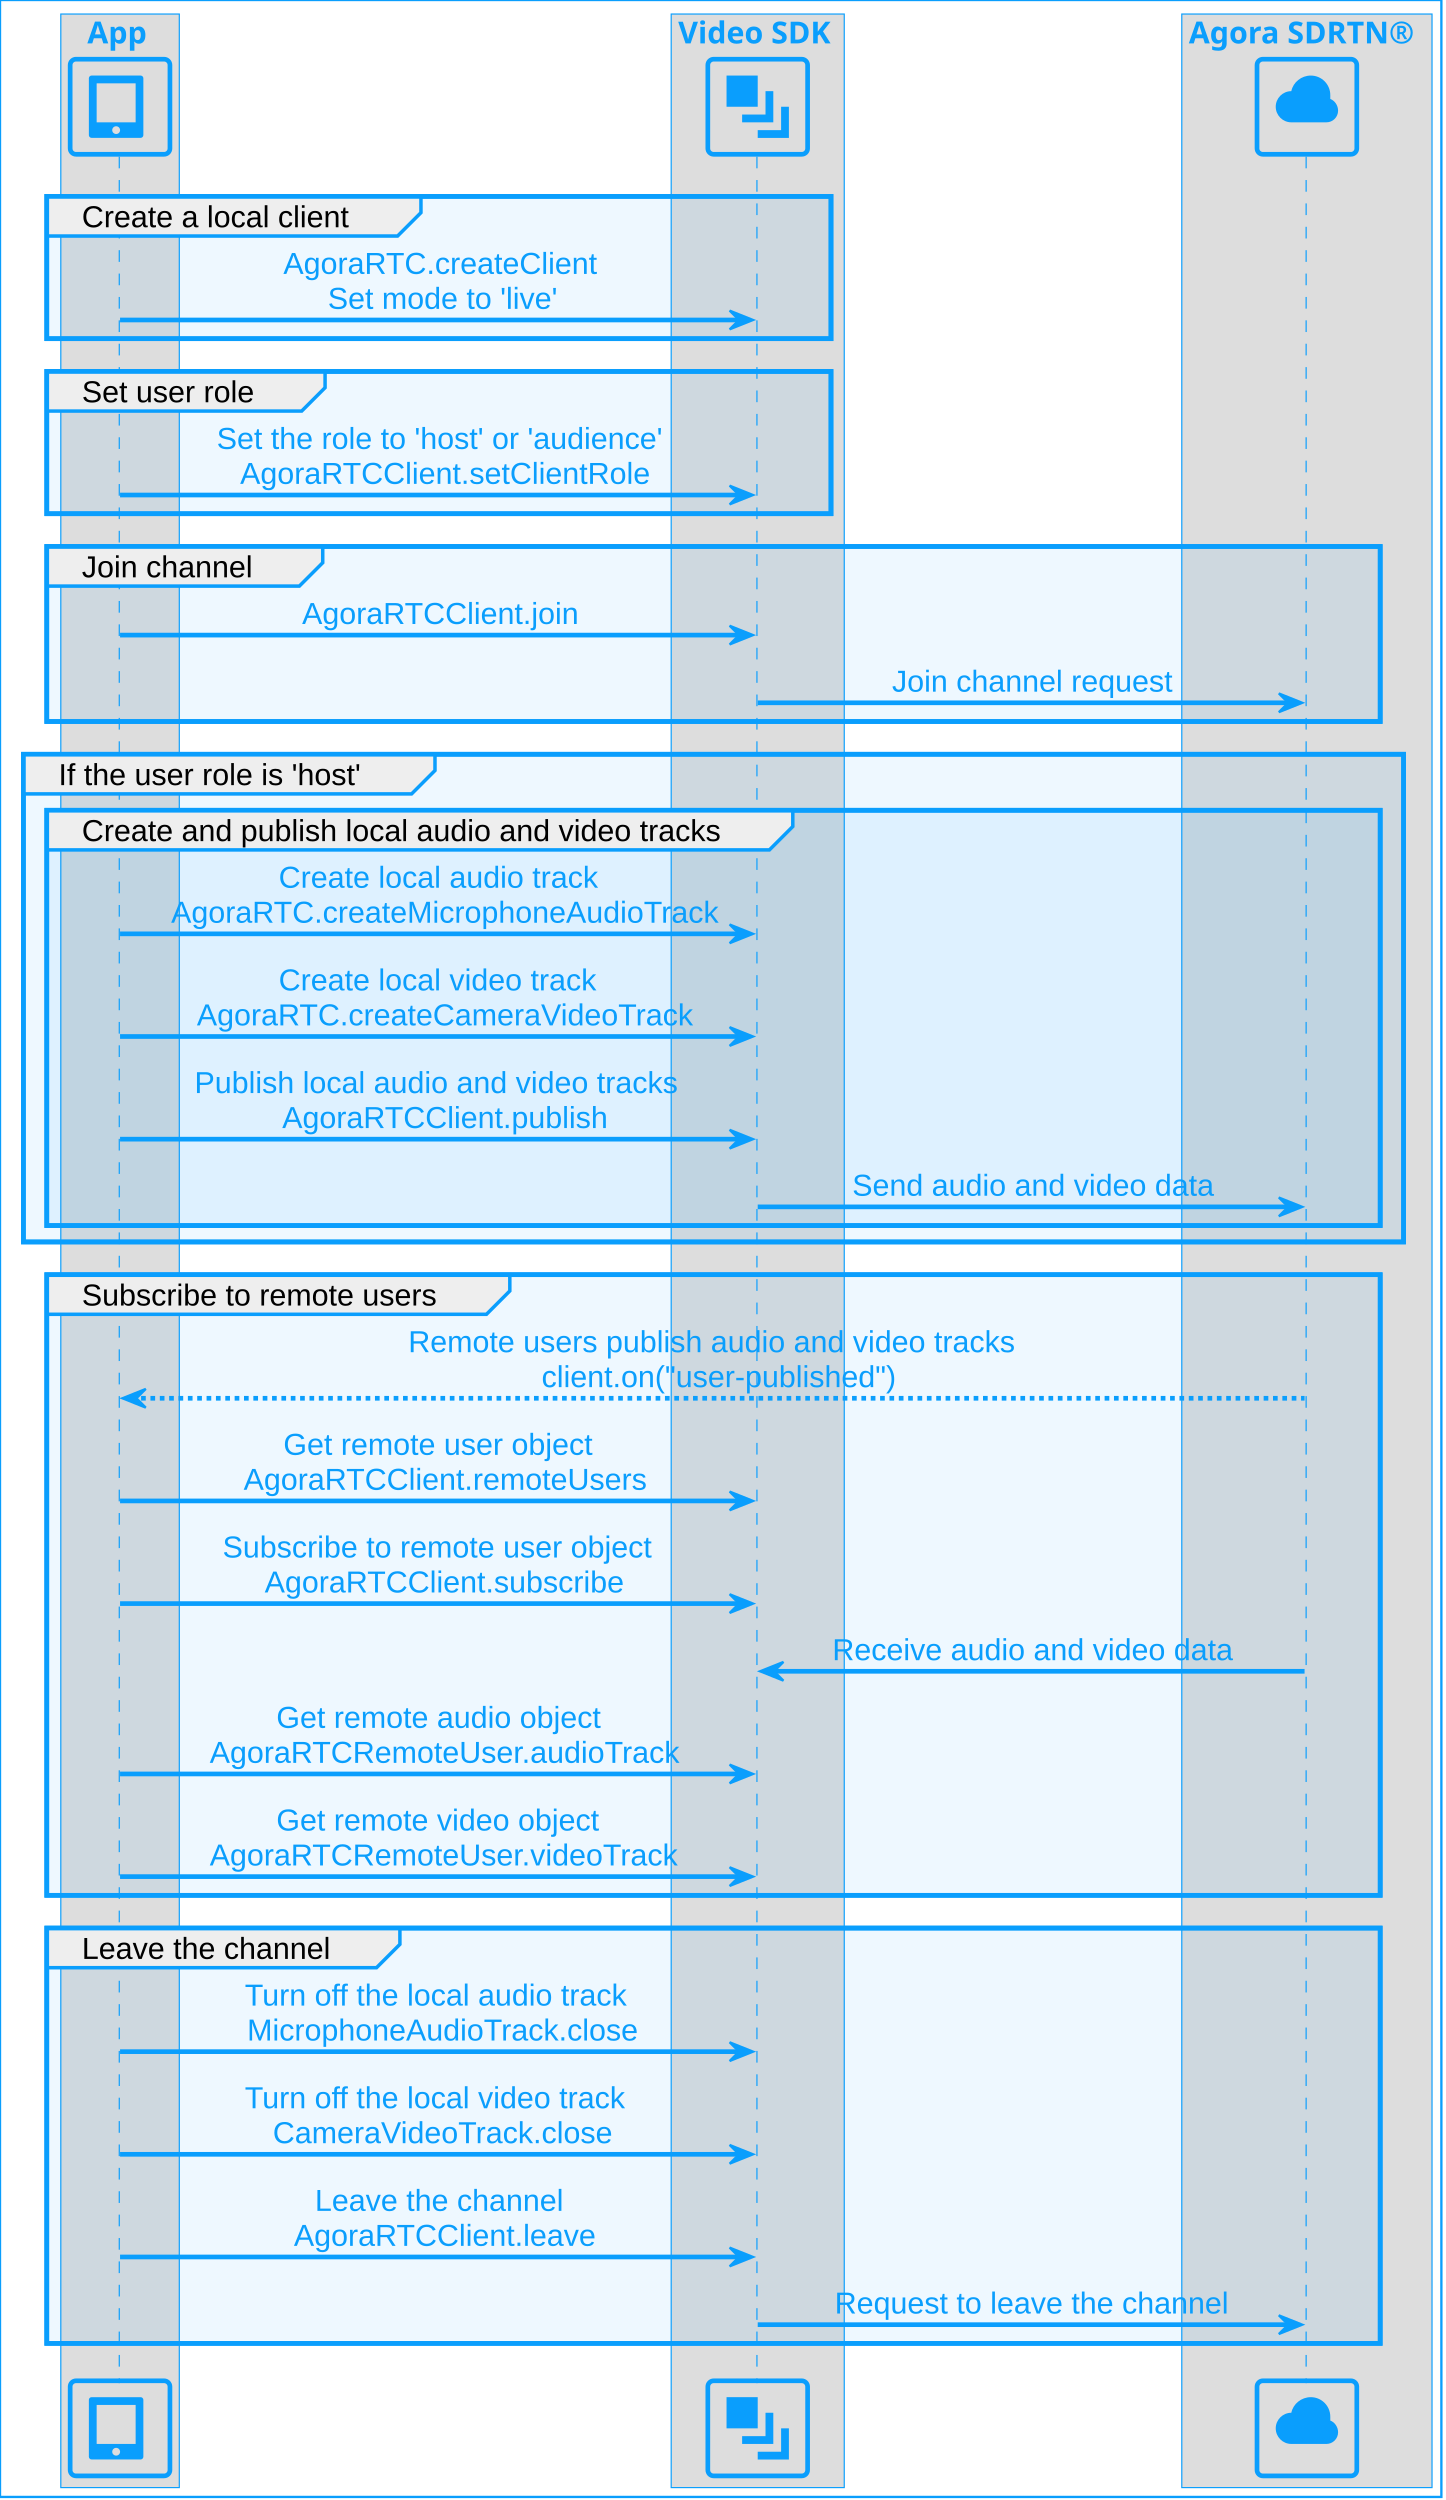
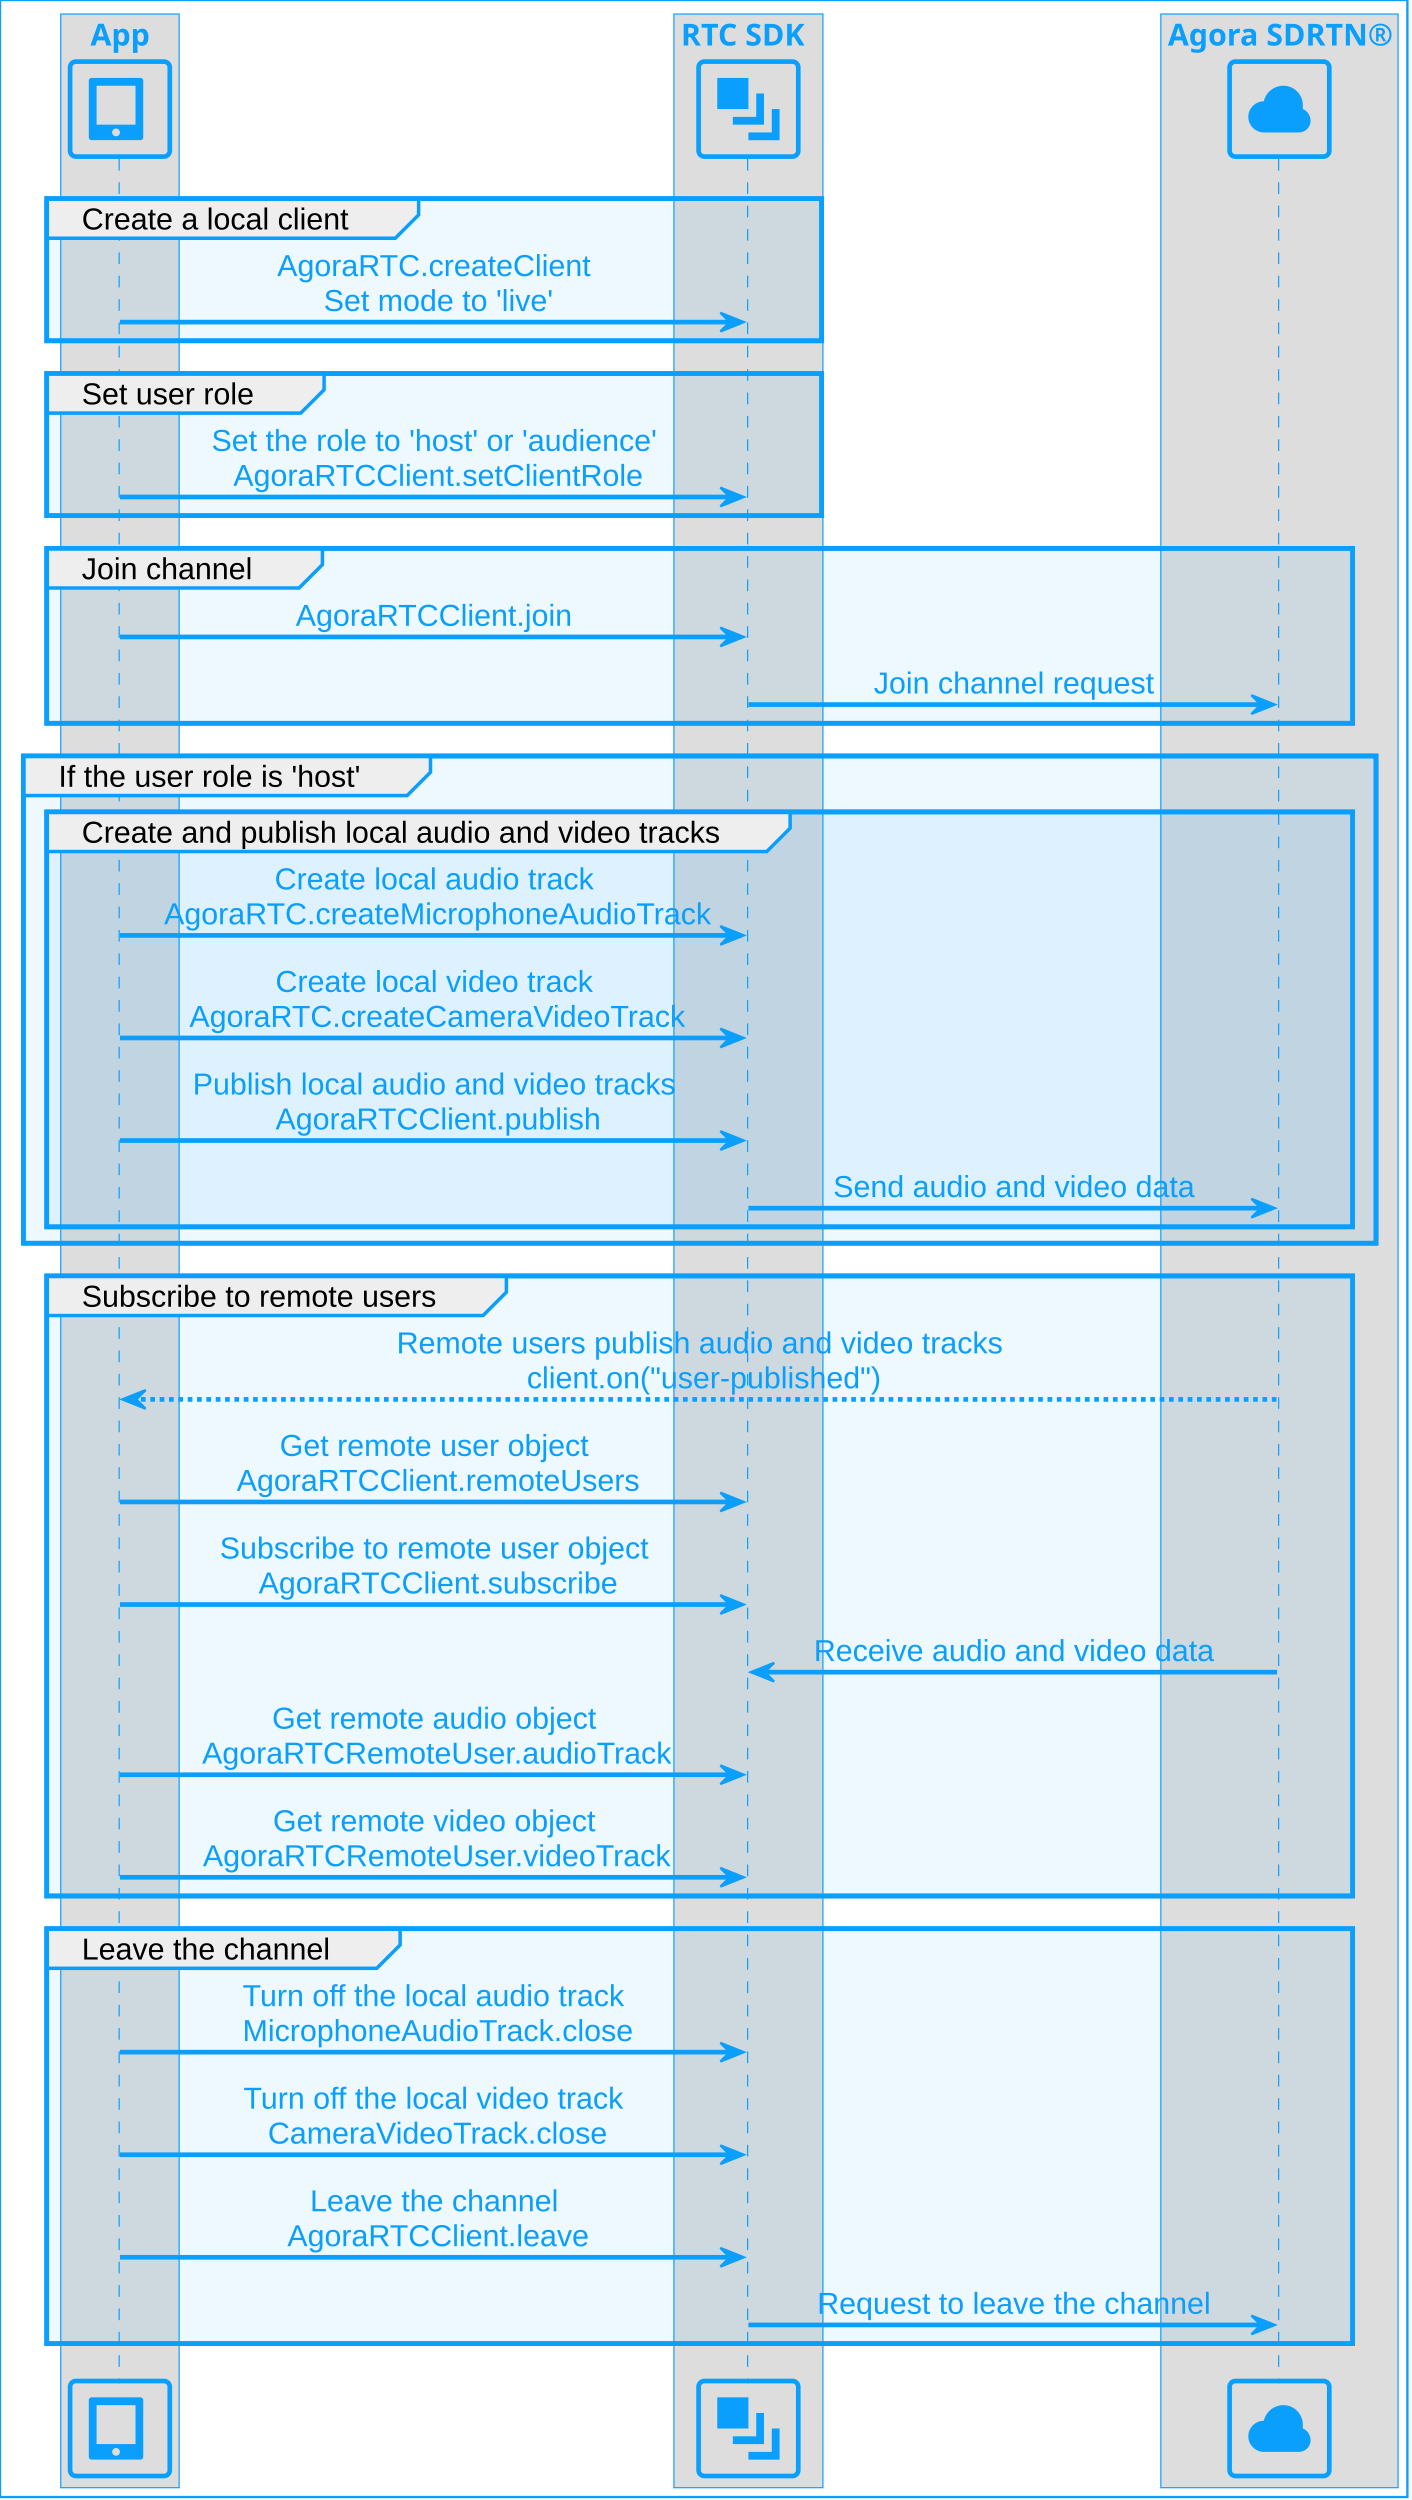
- <svg xmlns="http://www.w3.org/2000/svg" contentStyleType="text/css" height="1069px" preserveAspectRatio="none" style="width:618px;height:1069px;" version="1.1" viewBox="0 0 618 1069" width="618px" zoomAndPan="magnify">
+ <svg xmlns="http://www.w3.org/2000/svg" contentStyleType="text/css" data-diagram-type="SEQUENCE" height="1070px" preserveAspectRatio="none" style="width:604px;height:1070px;" version="1.1" viewBox="0 0 604 1070" width="604px" zoomAndPan="magnify">
  <defs />
  <g>
-     <rect fill="none" height="1067.696" style="stroke:#0A9EFD;stroke-width:1.0;" width="616.333" x="0" y="0" />
-     <rect fill="#999999" fill-opacity="0.333" height="1057.696" style="stroke:#0A9EFD;stroke-width:0.5;" width="50.667" x="26" y="6" />
-     <text fill="#0A9EFD" font-family="sans-serif" font-size="13" font-weight="bold" lengthAdjust="spacing" textLength="28" x="37.333" y="18.568">App</text>
-     <rect fill="#999999" fill-opacity="0.333" height="1057.696" style="stroke:#0A9EFD;stroke-width:0.5;" width="74" x="287" y="6" />
-     <text fill="#0A9EFD" font-family="sans-serif" font-size="13" font-weight="bold" lengthAdjust="spacing" textLength="68" x="290" y="18.568">Video SDK</text>
-     <rect fill="#999999" fill-opacity="0.333" height="1057.696" style="stroke:#0A9EFD;stroke-width:0.5;" width="107" x="505.333" y="6" />
-     <text fill="#0A9EFD" font-family="sans-serif" font-size="13" font-weight="bold" lengthAdjust="spacing" textLength="101" x="508.333" y="18.568">Agora SDRTN®</text>
-     <rect fill="#0A9EFD" fill-opacity="0.067" height="60.846" style="stroke:#0A9EFD;stroke-width:2.0;" width="335.333" x="20" y="83.977" />
-     <rect fill="#0A9EFD" fill-opacity="0.067" height="60.846" style="stroke:#0A9EFD;stroke-width:2.0;" width="335.333" x="20" y="158.823" />
-     <rect fill="#0A9EFD" fill-opacity="0.067" height="74.846" style="stroke:#0A9EFD;stroke-width:2.0;" width="570.167" x="20" y="233.67" />
-     <rect fill="#0A9EFD" fill-opacity="0.067" height="208.539" style="stroke:#0A9EFD;stroke-width:2.0;" width="590.167" x="10" y="322.516" />
-     <rect fill="#0A9EFD" fill-opacity="0.067" height="177.59" style="stroke:#0A9EFD;stroke-width:2.0;" width="570.167" x="20" y="346.464" />
-     <rect fill="#0A9EFD" fill-opacity="0.067" height="265.385" style="stroke:#0A9EFD;stroke-width:2.0;" width="570.167" x="20" y="545.054" />
-     <rect fill="#0A9EFD" fill-opacity="0.067" height="177.59" style="stroke:#0A9EFD;stroke-width:2.0;" width="570.167" x="20" y="824.439" />
-     <line style="stroke:#0A9EFD;stroke-width:0.5;stroke-dasharray:5.0,5.0;" x1="51" x2="51" y1="66.977" y2="1019.029" />
-     <line style="stroke:#0A9EFD;stroke-width:0.5;stroke-dasharray:5.0,5.0;" x1="323.667" x2="323.667" y1="66.977" y2="1019.029" />
-     <line style="stroke:#0A9EFD;stroke-width:0.5;stroke-dasharray:5.0,5.0;" x1="558.5" x2="558.5" y1="66.977" y2="1019.029" />
-     <rect fill="none" height="40.667" rx="2.5" ry="2.5" style="stroke:#0A9EFD;stroke-width:2.0;" width="42.667" x="30" y="25.311" />
-     <path d="M39.133,32.31 C38.533,32.31 38,32.844 38,33.444 L38,57.81 C38,58.41 38.533,58.944 39.133,58.944 L60.167,58.944 C60.767,58.944 61.3,58.41 61.3,57.81 L61.3,33.444 C61.3,32.844 60.767,32.31 60.167,32.31 L39.133,32.31 M41.333,35.644 L58,35.644 L58,52.31 L41.333,52.31 L41.333,35.644 M49.667,53.977 C50.933,53.977 51.767,55.377 51.133,56.477 C50.5,57.577 48.867,57.577 48.2,56.477 C47.567,55.377 48.367,53.977 49.667,53.977 " fill="#0A9EFD" style="stroke:;stroke-width:0.0;stroke-dasharray:;" />
-     <rect fill="none" height="40.667" rx="2.5" ry="2.5" style="stroke:#0A9EFD;stroke-width:2.0;" width="42.667" x="30" y="1018.029" />
-     <path d="M39.133,1025.029 C38.533,1025.029 38,1025.562 38,1026.162 L38,1050.529 C38,1051.129 38.533,1051.662 39.133,1051.662 L60.167,1051.662 C60.767,1051.662 61.3,1051.129 61.3,1050.529 L61.3,1026.162 C61.3,1025.562 60.767,1025.029 60.167,1025.029 L39.133,1025.029 M41.333,1028.362 L58,1028.362 L58,1045.029 L41.333,1045.029 L41.333,1028.362 M49.667,1046.696 C50.933,1046.696 51.767,1048.096 51.133,1049.196 C50.5,1050.296 48.867,1050.296 48.2,1049.196 C47.567,1048.096 48.367,1046.696 49.667,1046.696 " fill="#0A9EFD" style="stroke:;stroke-width:0.0;stroke-dasharray:;" />
-     <rect fill="none" height="40.667" rx="2.5" ry="2.5" style="stroke:#0A9EFD;stroke-width:2.0;" width="42.667" x="302.667" y="25.311" />
-     <path d="M310.667,32.31 L310.667,45.644 L324,45.644 L324,32.31 L310.667,32.31 M327.333,38.977 L327.333,48.977 L317.333,48.977 L317.333,52.31 L330.667,52.31 L330.667,38.977 L327.333,38.977 M334,45.644 L334,55.644 L324,55.644 L324,58.977 L337.333,58.977 L337.333,45.644 L334,45.644 " fill="#0A9EFD" style="stroke:;stroke-width:0.0;stroke-dasharray:;" />
-     <rect fill="none" height="40.667" rx="2.5" ry="2.5" style="stroke:#0A9EFD;stroke-width:2.0;" width="42.667" x="302.667" y="1018.029" />
-     <path d="M310.667,1025.029 L310.667,1038.362 L324,1038.362 L324,1025.029 L310.667,1025.029 M327.333,1031.696 L327.333,1041.696 L317.333,1041.696 L317.333,1045.029 L330.667,1045.029 L330.667,1031.696 L327.333,1031.696 M334,1038.362 L334,1048.362 L324,1048.362 L324,1051.696 L337.333,1051.696 L337.333,1038.362 L334,1038.362 " fill="#0A9EFD" style="stroke:;stroke-width:0.0;stroke-dasharray:;" />
-     <rect fill="none" height="40.667" rx="2.5" ry="2.5" style="stroke:#0A9EFD;stroke-width:2.0;" width="42.667" x="537.5" y="25.311" />
-     <path d="M560.5,32.31 C556.467,32.31 552.933,35.177 552.167,38.977 C548.5,38.977 545.5,41.977 545.5,45.644 C545.5,49.31 548.5,52.31 552.167,52.31 L567.167,52.31 C569.933,52.31 572.167,50.077 572.167,47.31 C572.167,45.144 570.767,43.011 568.833,42.31 L568.833,40.644 C568.833,36.044 565.1,32.31 560.5,32.31 " fill="#0A9EFD" style="stroke:;stroke-width:0.0;stroke-dasharray:;" />
-     <rect fill="none" height="40.667" rx="2.5" ry="2.5" style="stroke:#0A9EFD;stroke-width:2.0;" width="42.667" x="537.5" y="1018.029" />
-     <path d="M560.5,1025.029 C556.467,1025.029 552.933,1027.896 552.167,1031.696 C548.5,1031.696 545.5,1034.696 545.5,1038.362 C545.5,1042.029 548.5,1045.029 552.167,1045.029 L567.167,1045.029 C569.933,1045.029 572.167,1042.796 572.167,1040.029 C572.167,1037.862 570.767,1035.729 568.833,1035.029 L568.833,1033.362 C568.833,1028.762 565.1,1025.029 560.5,1025.029 " fill="#0A9EFD" style="stroke:;stroke-width:0.0;stroke-dasharray:;" />
-     <path d="M20,83.977 L180,83.977 L180,90.926 L170,100.926 L20,100.926 L20,83.977 " fill="#EEEEEE" style="stroke:#0A9EFD;stroke-width:1.5;" />
-     <rect fill="none" height="60.846" style="stroke:#0A9EFD;stroke-width:2.0;" width="335.333" x="20" y="83.977" />
-     <text fill="#000000" font-family="Arial" font-size="13" lengthAdjust="spacing" textLength="115" x="35" y="97.171">Create a local client</text>
-     <polygon fill="#0A9EFD" points="312,132.823,322,136.823,312,140.823,316,136.823" style="stroke:#0A9EFD;stroke-width:1.0;" />
-     <line style="stroke:#0A9EFD;stroke-width:2.0;" x1="51.333" x2="318" y1="136.823" y2="136.823" />
-     <text fill="#0A9EFD" font-family="Arial" font-size="13" lengthAdjust="spacing" textLength="133" x="121.167" y="117.12">AgoraRTC.createClient</text>
-     <text fill="#0A9EFD" font-family="Arial" font-size="13" lengthAdjust="spacing" textLength="99" x="140.167" y="132.069">Set mode to 'live'</text>
-     <path d="M20,158.823 L139,158.823 L139,165.772 L129,175.772 L20,175.772 L20,158.823 " fill="#EEEEEE" style="stroke:#0A9EFD;stroke-width:1.5;" />
-     <rect fill="none" height="60.846" style="stroke:#0A9EFD;stroke-width:2.0;" width="335.333" x="20" y="158.823" />
-     <text fill="#000000" font-family="Arial" font-size="13" lengthAdjust="spacing" textLength="74" x="35" y="172.017">Set user role</text>
-     <polygon fill="#0A9EFD" points="312,207.67,322,211.67,312,215.67,316,211.67" style="stroke:#0A9EFD;stroke-width:1.0;" />
-     <line style="stroke:#0A9EFD;stroke-width:2.0;" x1="51.333" x2="318" y1="211.67" y2="211.67" />
-     <text fill="#0A9EFD" font-family="Arial" font-size="13" lengthAdjust="spacing" textLength="190" x="92.667" y="191.966">Set the role to 'host' or 'audience'</text>
-     <text fill="#0A9EFD" font-family="Arial" font-size="13" lengthAdjust="spacing" textLength="174" x="102.667" y="206.915">AgoraRTCClient.setClientRole</text>
-     <path d="M20,233.67 L138,233.67 L138,240.618 L128,250.618 L20,250.618 L20,233.67 " fill="#EEEEEE" style="stroke:#0A9EFD;stroke-width:1.5;" />
-     <rect fill="none" height="74.846" style="stroke:#0A9EFD;stroke-width:2.0;" width="570.167" x="20" y="233.67" />
-     <text fill="#000000" font-family="Arial" font-size="13" lengthAdjust="spacing" textLength="73" x="35" y="246.863">Join channel</text>
-     <polygon fill="#0A9EFD" points="312,267.567,322,271.567,312,275.567,316,271.567" style="stroke:#0A9EFD;stroke-width:1.0;" />
-     <line style="stroke:#0A9EFD;stroke-width:2.0;" x1="51.333" x2="318" y1="271.567" y2="271.567" />
-     <text fill="#0A9EFD" font-family="Arial" font-size="13" lengthAdjust="spacing" textLength="117" x="129.167" y="266.812">AgoraRTCClient.join</text>
-     <polygon fill="#0A9EFD" points="546.833,296.516,556.833,300.516,546.833,304.516,550.833,300.516" style="stroke:#0A9EFD;stroke-width:1.0;" />
-     <line style="stroke:#0A9EFD;stroke-width:2.0;" x1="324" x2="552.833" y1="300.516" y2="300.516" />
-     <text fill="#0A9EFD" font-family="Arial" font-size="13" lengthAdjust="spacing" textLength="120" x="381.417" y="295.761">Join channel request</text>
-     <path d="M10,322.516 L186,322.516 L186,329.464 L176,339.464 L10,339.464 L10,322.516 " fill="#EEEEEE" style="stroke:#0A9EFD;stroke-width:1.5;" />
-     <rect fill="none" height="208.539" style="stroke:#0A9EFD;stroke-width:2.0;" width="590.167" x="10" y="322.516" />
-     <text fill="#000000" font-family="Arial" font-size="13" lengthAdjust="spacing" textLength="131" x="25" y="335.71">If the user role is 'host'</text>
-     <path d="M20,346.464 L339,346.464 L339,353.413 L329,363.413 L20,363.413 L20,346.464 " fill="#EEEEEE" style="stroke:#0A9EFD;stroke-width:1.5;" />
-     <rect fill="none" height="177.59" style="stroke:#0A9EFD;stroke-width:2.0;" width="570.167" x="20" y="346.464" />
-     <text fill="#000000" font-family="Arial" font-size="13" lengthAdjust="spacing" textLength="274" x="35" y="359.658">Create and publish local audio and video tracks</text>
-     <polygon fill="#0A9EFD" points="312,395.311,322,399.311,312,403.311,316,399.311" style="stroke:#0A9EFD;stroke-width:1.0;" />
-     <line style="stroke:#0A9EFD;stroke-width:2.0;" x1="51.333" x2="318" y1="399.311" y2="399.311" />
-     <text fill="#0A9EFD" font-family="Arial" font-size="13" lengthAdjust="spacing" textLength="137" x="119.167" y="379.607">Create local audio track</text>
-     <text fill="#0A9EFD" font-family="Arial" font-size="13" lengthAdjust="spacing" textLength="233" x="73.167" y="394.556">AgoraRTC.createMicrophoneAudioTrack</text>
-     <polygon fill="#0A9EFD" points="312,439.208,322,443.208,312,447.208,316,443.208" style="stroke:#0A9EFD;stroke-width:1.0;" />
-     <line style="stroke:#0A9EFD;stroke-width:2.0;" x1="51.333" x2="318" y1="443.208" y2="443.208" />
-     <text fill="#0A9EFD" font-family="Arial" font-size="13" lengthAdjust="spacing" textLength="137" x="119.167" y="423.505">Create local video track</text>
-     <text fill="#0A9EFD" font-family="Arial" font-size="13" lengthAdjust="spacing" textLength="211" x="84.167" y="438.453">AgoraRTC.createCameraVideoTrack</text>
-     <polygon fill="#0A9EFD" points="312,483.106,322,487.106,312,491.106,316,487.106" style="stroke:#0A9EFD;stroke-width:1.0;" />
-     <line style="stroke:#0A9EFD;stroke-width:2.0;" x1="51.333" x2="318" y1="487.106" y2="487.106" />
-     <text fill="#0A9EFD" font-family="Arial" font-size="13" lengthAdjust="spacing" textLength="209" x="83.167" y="467.402">Publish local audio and video tracks</text>
-     <text fill="#0A9EFD" font-family="Arial" font-size="13" lengthAdjust="spacing" textLength="138" x="120.667" y="482.351">AgoraRTCClient.publish</text>
-     <polygon fill="#0A9EFD" points="546.833,512.054,556.833,516.054,546.833,520.054,550.833,516.054" style="stroke:#0A9EFD;stroke-width:1.0;" />
-     <line style="stroke:#0A9EFD;stroke-width:2.0;" x1="324" x2="552.833" y1="516.054" y2="516.054" />
-     <text fill="#0A9EFD" font-family="Arial" font-size="13" lengthAdjust="spacing" textLength="154" x="364.417" y="511.3">Send audio and video data</text>
-     <path d="M20,545.054 L218,545.054 L218,552.003 L208,562.003 L20,562.003 L20,545.054 " fill="#EEEEEE" style="stroke:#0A9EFD;stroke-width:1.5;" />
-     <rect fill="none" height="265.385" style="stroke:#0A9EFD;stroke-width:2.0;" width="570.167" x="20" y="545.054" />
-     <text fill="#000000" font-family="Arial" font-size="13" lengthAdjust="spacing" textLength="153" x="35" y="558.248">Subscribe to remote users</text>
-     <polygon fill="#0A9EFD" points="62.333,593.901,52.333,597.901,62.333,601.901,58.333,597.901" style="stroke:#0A9EFD;stroke-width:1.0;" />
-     <line style="stroke:#0A9EFD;stroke-width:2.0;stroke-dasharray:2.0,2.0;" x1="56.333" x2="557.833" y1="597.901" y2="597.901" />
-     <text fill="#0A9EFD" font-family="Arial" font-size="13" lengthAdjust="spacing" textLength="261" x="174.583" y="578.197">Remote users publish audio and video tracks</text>
-     <text fill="#0A9EFD" font-family="Arial" font-size="13" lengthAdjust="spacing" textLength="151" x="231.583" y="593.146">client.on("user-published")</text>
-     <polygon fill="#0A9EFD" points="312,637.798,322,641.798,312,645.798,316,641.798" style="stroke:#0A9EFD;stroke-width:1.0;" />
-     <line style="stroke:#0A9EFD;stroke-width:2.0;" x1="51.333" x2="318" y1="641.798" y2="641.798" />
-     <text fill="#0A9EFD" font-family="Arial" font-size="13" lengthAdjust="spacing" textLength="133" x="121.167" y="622.094">Get remote user object</text>
-     <text fill="#0A9EFD" font-family="Arial" font-size="13" lengthAdjust="spacing" textLength="171" x="104.167" y="637.043">AgoraRTCClient.remoteUsers</text>
-     <polygon fill="#0A9EFD" points="312,681.696,322,685.696,312,689.696,316,685.696" style="stroke:#0A9EFD;stroke-width:1.0;" />
-     <line style="stroke:#0A9EFD;stroke-width:2.0;" x1="51.333" x2="318" y1="685.696" y2="685.696" />
-     <text fill="#0A9EFD" font-family="Arial" font-size="13" lengthAdjust="spacing" textLength="185" x="95.167" y="665.992">Subscribe to remote user object</text>
-     <text fill="#0A9EFD" font-family="Arial" font-size="13" lengthAdjust="spacing" textLength="153" x="113.167" y="680.941">AgoraRTCClient.subscribe</text>
-     <polygon fill="#0A9EFD" points="335,710.644,325,714.644,335,718.644,331,714.644" style="stroke:#0A9EFD;stroke-width:1.0;" />
-     <line style="stroke:#0A9EFD;stroke-width:2.0;" x1="329" x2="557.833" y1="714.644" y2="714.644" />
-     <text fill="#0A9EFD" font-family="Arial" font-size="13" lengthAdjust="spacing" textLength="171" x="355.917" y="709.889">Receive audio and video data</text>
-     <polygon fill="#0A9EFD" points="312,754.542,322,758.542,312,762.542,316,758.542" style="stroke:#0A9EFD;stroke-width:1.0;" />
-     <line style="stroke:#0A9EFD;stroke-width:2.0;" x1="51.333" x2="318" y1="758.542" y2="758.542" />
-     <text fill="#0A9EFD" font-family="Arial" font-size="13" lengthAdjust="spacing" textLength="139" x="118.167" y="738.838">Get remote audio object</text>
-     <text fill="#0A9EFD" font-family="Arial" font-size="13" lengthAdjust="spacing" textLength="200" x="89.667" y="753.787">AgoraRTCRemoteUser.audioTrack</text>
-     <polygon fill="#0A9EFD" points="312,798.439,322,802.439,312,806.439,316,802.439" style="stroke:#0A9EFD;stroke-width:1.0;" />
-     <line style="stroke:#0A9EFD;stroke-width:2.0;" x1="51.333" x2="318" y1="802.439" y2="802.439" />
-     <text fill="#0A9EFD" font-family="Arial" font-size="13" lengthAdjust="spacing" textLength="139" x="118.167" y="782.736">Get remote video object</text>
-     <text fill="#0A9EFD" font-family="Arial" font-size="13" lengthAdjust="spacing" textLength="200" x="89.667" y="797.684">AgoraRTCRemoteUser.videoTrack</text>
-     <path d="M20,824.439 L171,824.439 L171,831.388 L161,841.388 L20,841.388 L20,824.439 " fill="#EEEEEE" style="stroke:#0A9EFD;stroke-width:1.5;" />
-     <rect fill="none" height="177.59" style="stroke:#0A9EFD;stroke-width:2.0;" width="570.167" x="20" y="824.439" />
-     <text fill="#000000" font-family="Arial" font-size="13" lengthAdjust="spacing" textLength="106" x="35" y="837.633">Leave the channel</text>
-     <polygon fill="#0A9EFD" points="312,873.285,322,877.285,312,881.285,316,877.285" style="stroke:#0A9EFD;stroke-width:1.0;" />
-     <line style="stroke:#0A9EFD;stroke-width:2.0;" x1="51.333" x2="318" y1="877.285" y2="877.285" />
-     <text fill="#0A9EFD" font-family="Arial" font-size="13" lengthAdjust="spacing" textLength="166" x="104.667" y="857.582">Turn off the local audio track</text>
-     <text fill="#0A9EFD" font-family="Arial" font-size="13" lengthAdjust="spacing" textLength="168" x="105.667" y="872.53">MicrophoneAudioTrack.close</text>
-     <polygon fill="#0A9EFD" points="312,917.183,322,921.183,312,925.183,316,921.183" style="stroke:#0A9EFD;stroke-width:1.0;" />
-     <line style="stroke:#0A9EFD;stroke-width:2.0;" x1="51.333" x2="318" y1="921.183" y2="921.183" />
-     <text fill="#0A9EFD" font-family="Arial" font-size="13" lengthAdjust="spacing" textLength="166" x="104.667" y="901.479">Turn off the local video track</text>
-     <text fill="#0A9EFD" font-family="Arial" font-size="13" lengthAdjust="spacing" textLength="146" x="116.667" y="916.428">CameraVideoTrack.close</text>
-     <polygon fill="#0A9EFD" points="312,961.08,322,965.08,312,969.08,316,965.08" style="stroke:#0A9EFD;stroke-width:1.0;" />
-     <line style="stroke:#0A9EFD;stroke-width:2.0;" x1="51.333" x2="318" y1="965.08" y2="965.08" />
-     <text fill="#0A9EFD" font-family="Arial" font-size="13" lengthAdjust="spacing" textLength="106" x="134.667" y="945.377">Leave the channel</text>
-     <text fill="#0A9EFD" font-family="Arial" font-size="13" lengthAdjust="spacing" textLength="128" x="125.667" y="960.325">AgoraRTCClient.leave</text>
-     <polygon fill="#0A9EFD" points="546.833,990.029,556.833,994.029,546.833,998.029,550.833,994.029" style="stroke:#0A9EFD;stroke-width:1.0;" />
-     <line style="stroke:#0A9EFD;stroke-width:2.0;" x1="324" x2="552.833" y1="994.029" y2="994.029" />
-     <text fill="#0A9EFD" font-family="Arial" font-size="13" lengthAdjust="spacing" textLength="169" x="356.917" y="989.274">Request to leave the channel</text>
+     <rect fill="none" height="1068.737" style="stroke:#0A9EFD;stroke-width:1;" width="602.364" x="0" y="0" />
+     <rect fill="#999999" fill-opacity="0.333" height="1058.737" style="stroke:#0A9EFD;stroke-width:0.5;" width="50.667" x="26" y="6" />
+     <text fill="#0A9EFD" font-family="sans-serif" font-size="13" font-weight="bold" lengthAdjust="spacing" textLength="25.27" x="38.698" y="19.495">App</text>
+     <rect fill="#999999" fill-opacity="0.333" height="1058.737" style="stroke:#0A9EFD;stroke-width:0.5;" width="63.776" x="288.437" y="6" />
+     <text fill="#0A9EFD" font-family="sans-serif" font-size="13" font-weight="bold" lengthAdjust="spacing" textLength="57.776" x="291.437" y="19.495">RTC SDK</text>
+     <rect fill="#999999" fill-opacity="0.333" height="1058.737" style="stroke:#0A9EFD;stroke-width:0.5;" width="101.526" x="496.838" y="6" />
+     <text fill="#0A9EFD" font-family="sans-serif" font-size="13" font-weight="bold" lengthAdjust="spacing" textLength="95.526" x="499.838" y="19.495">Agora SDRTN®</text>
+     <rect fill="#0A9EFD" fill-opacity="0.067" height="60.846" style="stroke:#0A9EFD;stroke-width:2;" width="331.659" x="20" y="85.018" />
+     <rect fill="#0A9EFD" fill-opacity="0.067" height="60.846" style="stroke:#0A9EFD;stroke-width:2;" width="331.659" x="20" y="159.864" />
+     <rect fill="#0A9EFD" fill-opacity="0.067" height="74.846" style="stroke:#0A9EFD;stroke-width:2;" width="558.934" x="20" y="234.711" />
+     <rect fill="#0A9EFD" fill-opacity="0.067" height="208.539" style="stroke:#0A9EFD;stroke-width:2;" width="578.934" x="10" y="323.557" />
+     <rect fill="#0A9EFD" fill-opacity="0.067" height="177.59" style="stroke:#0A9EFD;stroke-width:2;" width="558.934" x="20" y="347.505" />
+     <rect fill="#0A9EFD" fill-opacity="0.067" height="265.385" style="stroke:#0A9EFD;stroke-width:2;" width="558.934" x="20" y="546.095" />
+     <rect fill="#0A9EFD" fill-opacity="0.067" height="177.59" style="stroke:#0A9EFD;stroke-width:2;" width="558.934" x="20" y="825.48" />
+     <g>
+       <rect fill="#000000" fill-opacity="0" height="952.052" width="8" x="47.333" y="68.018" />
+       <line style="stroke:#0A9EFD;stroke-width:0.5;stroke-dasharray:5.0,5.0;" x1="51" x2="51" y1="68.018" y2="1020.07" />
+     </g>
+     <g>
+       <rect fill="#000000" fill-opacity="0" height="952.052" width="8" x="316.325" y="68.018" />
+       <line style="stroke:#0A9EFD;stroke-width:0.5;stroke-dasharray:5.0,5.0;" x1="319.992" x2="319.992" y1="68.018" y2="1020.07" />
+     </g>
+     <g>
+       <rect fill="#000000" fill-opacity="0" height="952.052" width="8" x="543.601" y="68.018" />
+       <line style="stroke:#0A9EFD;stroke-width:0.5;stroke-dasharray:5.0,5.0;" x1="547.268" x2="547.268" y1="68.018" y2="1020.07" />
+     </g>
+     <g class="participant participant-head" data-participant="APP">
+       <rect fill="none" height="40.667" rx="2.5" ry="2.5" style="stroke:#0A9EFD;stroke-width:2;" width="42.667" x="30" y="26.352" />
+       <path d="M39.133,33.352 C38.533,33.352 38,33.885 38,34.485 L38,58.852 C38,59.452 38.533,59.985 39.133,59.985 L60.167,59.985 C60.767,59.985 61.3,59.452 61.3,58.852 L61.3,34.485 C61.3,33.885 60.767,33.352 60.167,33.352 L39.133,33.352 M41.333,36.685 L58,36.685 L58,53.352 L41.333,53.352 L41.333,36.685 M49.667,55.018 C50.933,55.018 51.767,56.418 51.133,57.518 C50.5,58.618 48.867,58.618 48.2,57.518 C47.567,56.418 48.367,55.018 49.667,55.018" fill="#0A9EFD" />
+     </g>
+     <g class="participant participant-tail" data-participant="APP">
+       <rect fill="none" height="40.667" rx="2.5" ry="2.5" style="stroke:#0A9EFD;stroke-width:2;" width="42.667" x="30" y="1019.07" />
+       <path d="M39.133,1026.07 C38.533,1026.07 38,1026.603 38,1027.203 L38,1051.57 C38,1052.17 38.533,1052.703 39.133,1052.703 L60.167,1052.703 C60.767,1052.703 61.3,1052.17 61.3,1051.57 L61.3,1027.203 C61.3,1026.603 60.767,1026.07 60.167,1026.07 L39.133,1026.07 M41.333,1029.403 L58,1029.403 L58,1046.07 L41.333,1046.07 L41.333,1029.403 M49.667,1047.737 C50.933,1047.737 51.767,1049.137 51.133,1050.237 C50.5,1051.337 48.867,1051.337 48.2,1050.237 C47.567,1049.137 48.367,1047.737 49.667,1047.737" fill="#0A9EFD" />
+     </g>
+     <g class="participant participant-head" data-participant="SDK">
+       <rect fill="none" height="40.667" rx="2.5" ry="2.5" style="stroke:#0A9EFD;stroke-width:2;" width="42.667" x="298.992" y="26.352" />
+       <path d="M306.992,33.352 L306.992,46.685 L320.325,46.685 L320.325,33.352 L306.992,33.352 M323.659,40.018 L323.659,50.018 L313.659,50.018 L313.659,53.352 L326.992,53.352 L326.992,40.018 L323.659,40.018 M330.325,46.685 L330.325,56.685 L320.325,56.685 L320.325,60.018 L333.659,60.018 L333.659,46.685 L330.325,46.685" fill="#0A9EFD" />
+     </g>
+     <g class="participant participant-tail" data-participant="SDK">
+       <rect fill="none" height="40.667" rx="2.5" ry="2.5" style="stroke:#0A9EFD;stroke-width:2;" width="42.667" x="298.992" y="1019.07" />
+       <path d="M306.992,1026.07 L306.992,1039.403 L320.325,1039.403 L320.325,1026.07 L306.992,1026.07 M323.659,1032.737 L323.659,1042.737 L313.659,1042.737 L313.659,1046.07 L326.992,1046.07 L326.992,1032.737 L323.659,1032.737 M330.325,1039.403 L330.325,1049.403 L320.325,1049.403 L320.325,1052.737 L333.659,1052.737 L333.659,1039.403 L330.325,1039.403" fill="#0A9EFD" />
+     </g>
+     <g class="participant participant-head" data-participant="RTN">
+       <rect fill="none" height="40.667" rx="2.5" ry="2.5" style="stroke:#0A9EFD;stroke-width:2;" width="42.667" x="526.268" y="26.352" />
+       <path d="M549.268,36.685 C545.235,36.685 541.701,39.552 540.934,43.352 C537.268,43.352 534.268,46.352 534.268,50.018 C534.268,53.685 537.268,56.685 540.934,56.685 L555.934,56.685 C558.701,56.685 560.934,54.452 560.934,51.685 C560.934,49.518 559.534,47.385 557.601,46.685 L557.601,45.018 C557.601,40.418 553.868,36.685 549.268,36.685" fill="#0A9EFD" />
+     </g>
+     <g class="participant participant-tail" data-participant="RTN">
+       <rect fill="none" height="40.667" rx="2.5" ry="2.5" style="stroke:#0A9EFD;stroke-width:2;" width="42.667" x="526.268" y="1019.07" />
+       <path d="M549.268,1029.403 C545.235,1029.403 541.701,1032.27 540.934,1036.07 C537.268,1036.07 534.268,1039.07 534.268,1042.737 C534.268,1046.403 537.268,1049.403 540.934,1049.403 L555.934,1049.403 C558.701,1049.403 560.934,1047.17 560.934,1044.403 C560.934,1042.237 559.534,1040.103 557.601,1039.403 L557.601,1037.737 C557.601,1033.137 553.868,1029.403 549.268,1029.403" fill="#0A9EFD" />
+     </g>
+     <path d="M20,85.018 L179.169,85.018 L179.169,91.967 L169.169,101.967 L20,101.967 L20,85.018" fill="#EEEEEE" style="stroke:#0A9EFD;stroke-width:1.5;" />
+     <rect fill="none" height="60.846" style="stroke:#0A9EFD;stroke-width:2;" width="331.659" x="20" y="85.018" />
+     <text fill="#000000" font-family="Arial" font-size="13" lengthAdjust="spacing" textLength="114.169" x="35" y="98.212">Create a local client</text>
+     <g class="message" data-participant-1="APP" data-participant-2="SDK">
+       <polygon fill="#0A9EFD" points="308.325,133.864,318.325,137.864,308.325,141.864,312.325,137.864" style="stroke:#0A9EFD;stroke-width:1;" />
+       <line style="stroke:#0A9EFD;stroke-width:2;" x1="51.333" x2="314.325" y1="137.864" y2="137.864" />
+       <text fill="#0A9EFD" font-family="Arial" font-size="13" lengthAdjust="spacing" textLength="134.386" x="118.636" y="118.161">AgoraRTC.createClient</text>
+       <text fill="#0A9EFD" font-family="Arial" font-size="13" lengthAdjust="spacing" textLength="98.179" x="138.546" y="133.109">Set mode to 'live'</text>
+     </g>
+     <path d="M20,159.864 L138.703,159.864 L138.703,166.813 L128.703,176.813 L20,176.813 L20,159.864" fill="#EEEEEE" style="stroke:#0A9EFD;stroke-width:1.5;" />
+     <rect fill="none" height="60.846" style="stroke:#0A9EFD;stroke-width:2;" width="331.659" x="20" y="159.864" />
+     <text fill="#000000" font-family="Arial" font-size="13" lengthAdjust="spacing" textLength="73.703" x="35" y="173.058">Set user role</text>
+     <g class="message" data-participant-1="APP" data-participant-2="SDK">
+       <polygon fill="#0A9EFD" points="308.325,208.711,318.325,212.711,308.325,216.711,312.325,212.711" style="stroke:#0A9EFD;stroke-width:1;" />
+       <line style="stroke:#0A9EFD;stroke-width:2;" x1="51.333" x2="314.325" y1="212.711" y2="212.711" />
+       <text fill="#0A9EFD" font-family="Arial" font-size="13" lengthAdjust="spacing" textLength="190.601" x="90.529" y="193.007">Set the role to 'host' or 'audience'</text>
+       <text fill="#0A9EFD" font-family="Arial" font-size="13" lengthAdjust="spacing" textLength="175.57" x="99.85" y="207.956">AgoraRTCClient.setClientRole</text>
+     </g>
+     <path d="M20,234.711 L137.998,234.711 L137.998,241.659 L127.998,251.659 L20,251.659 L20,234.711" fill="#EEEEEE" style="stroke:#0A9EFD;stroke-width:1.5;" />
+     <rect fill="none" height="74.846" style="stroke:#0A9EFD;stroke-width:2;" width="558.934" x="20" y="234.711" />
+     <text fill="#000000" font-family="Arial" font-size="13" lengthAdjust="spacing" textLength="72.998" x="35" y="247.905">Join channel</text>
+     <g class="message" data-participant-1="APP" data-participant-2="SDK">
+       <polygon fill="#0A9EFD" points="308.325,268.608,318.325,272.608,308.325,276.608,312.325,272.608" style="stroke:#0A9EFD;stroke-width:1;" />
+       <line style="stroke:#0A9EFD;stroke-width:2;" x1="51.333" x2="314.325" y1="272.608" y2="272.608" />
+       <text fill="#0A9EFD" font-family="Arial" font-size="13" lengthAdjust="spacing" textLength="118.492" x="126.583" y="267.853">AgoraRTCClient.join</text>
+     </g>
+     <g class="message" data-participant-1="SDK" data-participant-2="RTN">
+       <polygon fill="#0A9EFD" points="535.601,297.557,545.601,301.557,535.601,305.557,539.601,301.557" style="stroke:#0A9EFD;stroke-width:1;" />
+       <line style="stroke:#0A9EFD;stroke-width:2;" x1="320.325" x2="541.601" y1="301.557" y2="301.557" />
+       <text fill="#0A9EFD" font-family="Arial" font-size="13" lengthAdjust="spacing" textLength="119.971" x="373.978" y="296.802">Join channel request</text>
+     </g>
+     <path d="M10,323.557 L184.245,323.557 L184.245,330.505 L174.245,340.505 L10,340.505 L10,323.557" fill="#EEEEEE" style="stroke:#0A9EFD;stroke-width:1.5;" />
+     <rect fill="none" height="208.539" style="stroke:#0A9EFD;stroke-width:2;" width="578.934" x="10" y="323.557" />
+     <text fill="#000000" font-family="Arial" font-size="13" lengthAdjust="spacing" textLength="129.245" x="25" y="336.751">If the user role is 'host'</text>
+     <path d="M20,347.505 L338.171,347.505 L338.171,354.454 L328.171,364.454 L20,364.454 L20,347.505" fill="#EEEEEE" style="stroke:#0A9EFD;stroke-width:1.5;" />
+     <rect fill="none" height="177.59" style="stroke:#0A9EFD;stroke-width:2;" width="558.934" x="20" y="347.505" />
+     <text fill="#000000" font-family="Arial" font-size="13" lengthAdjust="spacing" textLength="273.171" x="35" y="360.699">Create and publish local audio and video tracks</text>
+     <g class="message" data-participant-1="APP" data-participant-2="SDK">
+       <polygon fill="#0A9EFD" points="308.325,396.352,318.325,400.352,308.325,404.352,312.325,400.352" style="stroke:#0A9EFD;stroke-width:1;" />
+       <line style="stroke:#0A9EFD;stroke-width:2;" x1="51.333" x2="314.325" y1="400.352" y2="400.352" />
+       <text fill="#0A9EFD" font-family="Arial" font-size="13" lengthAdjust="spacing" textLength="136.57" x="117.544" y="380.648">Create local audio track</text>
+       <text fill="#0A9EFD" font-family="Arial" font-size="13" lengthAdjust="spacing" textLength="234.825" x="70.223" y="395.597">AgoraRTC.createMicrophoneAudioTrack</text>
+     </g>
+     <g class="message" data-participant-1="APP" data-participant-2="SDK">
+       <polygon fill="#0A9EFD" points="308.325,440.249,318.325,444.249,308.325,448.249,312.325,444.249" style="stroke:#0A9EFD;stroke-width:1;" />
+       <line style="stroke:#0A9EFD;stroke-width:2;" x1="51.333" x2="314.325" y1="444.249" y2="444.249" />
+       <text fill="#0A9EFD" font-family="Arial" font-size="13" lengthAdjust="spacing" textLength="135.84" x="117.909" y="424.546">Create local video track</text>
+       <text fill="#0A9EFD" font-family="Arial" font-size="13" lengthAdjust="spacing" textLength="213.135" x="81.067" y="439.494">AgoraRTC.createCameraVideoTrack</text>
+     </g>
+     <g class="message" data-participant-1="APP" data-participant-2="SDK">
+       <polygon fill="#0A9EFD" points="308.325,484.147,318.325,488.147,308.325,492.147,312.325,488.147" style="stroke:#0A9EFD;stroke-width:1;" />
+       <line style="stroke:#0A9EFD;stroke-width:2;" x1="51.333" x2="314.325" y1="488.147" y2="488.147" />
+       <text fill="#0A9EFD" font-family="Arial" font-size="13" lengthAdjust="spacing" textLength="206.68" x="82.489" y="468.443">Publish local audio and video tracks</text>
+       <text fill="#0A9EFD" font-family="Arial" font-size="13" lengthAdjust="spacing" textLength="139.452" x="117.909" y="483.392">AgoraRTCClient.publish</text>
+     </g>
+     <g class="message" data-participant-1="SDK" data-participant-2="RTN">
+       <polygon fill="#0A9EFD" points="535.601,513.095,545.601,517.095,535.601,521.095,539.601,517.095" style="stroke:#0A9EFD;stroke-width:1;" />
+       <line style="stroke:#0A9EFD;stroke-width:2;" x1="320.325" x2="541.601" y1="517.095" y2="517.095" />
+       <text fill="#0A9EFD" font-family="Arial" font-size="13" lengthAdjust="spacing" textLength="154.686" x="356.62" y="512.341">Send audio and video data</text>
+     </g>
+     <path d="M20,546.095 L216.734,546.095 L216.734,553.044 L206.734,563.044 L20,563.044 L20,546.095" fill="#EEEEEE" style="stroke:#0A9EFD;stroke-width:1.5;" />
+     <rect fill="none" height="265.385" style="stroke:#0A9EFD;stroke-width:2;" width="558.934" x="20" y="546.095" />
+     <text fill="#000000" font-family="Arial" font-size="13" lengthAdjust="spacing" textLength="151.734" x="35" y="559.289">Subscribe to remote users</text>
+     <g class="message" data-participant-1="RTN" data-participant-2="APP">
+       <polygon fill="#0A9EFD" points="62.333,594.942,52.333,598.942,62.333,602.942,58.333,598.942" style="stroke:#0A9EFD;stroke-width:1;" />
+       <line style="stroke:#0A9EFD;stroke-width:2;stroke-dasharray:2.0,2.0;" x1="56.333" x2="546.601" y1="598.942" y2="598.942" />
+       <text fill="#0A9EFD" font-family="Arial" font-size="13" lengthAdjust="spacing" textLength="259.422" x="169.756" y="579.238">Remote users publish audio and video tracks</text>
+       <text fill="#0A9EFD" font-family="Arial" font-size="13" lengthAdjust="spacing" textLength="151.582" x="225.482" y="594.187">client.on("user-published")</text>
+     </g>
+     <g class="message" data-participant-1="APP" data-participant-2="SDK">
+       <polygon fill="#0A9EFD" points="308.325,638.839,318.325,642.839,308.325,646.839,312.325,642.839" style="stroke:#0A9EFD;stroke-width:1;" />
+       <line style="stroke:#0A9EFD;stroke-width:2;" x1="51.333" x2="314.325" y1="642.839" y2="642.839" />
+       <text fill="#0A9EFD" font-family="Arial" font-size="13" lengthAdjust="spacing" textLength="132.228" x="119.715" y="623.135">Get remote user object</text>
+       <text fill="#0A9EFD" font-family="Arial" font-size="13" lengthAdjust="spacing" textLength="172.663" x="101.304" y="638.084">AgoraRTCClient.remoteUsers</text>
+     </g>
+     <g class="message" data-participant-1="APP" data-participant-2="SDK">
+       <polygon fill="#0A9EFD" points="308.325,682.736,318.325,686.736,308.325,690.736,312.325,686.736" style="stroke:#0A9EFD;stroke-width:1;" />
+       <line style="stroke:#0A9EFD;stroke-width:2;" x1="51.333" x2="314.325" y1="686.736" y2="686.736" />
+       <text fill="#0A9EFD" font-family="Arial" font-size="13" lengthAdjust="spacing" textLength="183.536" x="94.061" y="667.033">Subscribe to remote user object</text>
+       <text fill="#0A9EFD" font-family="Arial" font-size="13" lengthAdjust="spacing" textLength="153.893" x="110.689" y="681.982">AgoraRTCClient.subscribe</text>
+     </g>
+     <g class="message" data-participant-1="RTN" data-participant-2="SDK">
+       <polygon fill="#0A9EFD" points="331.325,711.685,321.325,715.685,331.325,719.685,327.325,715.685" style="stroke:#0A9EFD;stroke-width:1;" />
+       <line style="stroke:#0A9EFD;stroke-width:2;" x1="325.325" x2="546.601" y1="715.685" y2="715.685" />
+       <text fill="#0A9EFD" font-family="Arial" font-size="13" lengthAdjust="spacing" textLength="171.292" x="348.317" y="710.93">Receive audio and video data</text>
+     </g>
+     <g class="message" data-participant-1="APP" data-participant-2="SDK">
+       <polygon fill="#0A9EFD" points="308.325,755.583,318.325,759.583,308.325,763.583,312.325,759.583" style="stroke:#0A9EFD;stroke-width:1;" />
+       <line style="stroke:#0A9EFD;stroke-width:2;" x1="51.333" x2="314.325" y1="759.583" y2="759.583" />
+       <text fill="#0A9EFD" font-family="Arial" font-size="13" lengthAdjust="spacing" textLength="138.747" x="116.456" y="739.879">Get remote audio object</text>
+       <text fill="#0A9EFD" font-family="Arial" font-size="13" lengthAdjust="spacing" textLength="202.293" x="86.488" y="754.828">AgoraRTCRemoteUser.audioTrack</text>
+     </g>
+     <g class="message" data-participant-1="APP" data-participant-2="SDK">
+       <polygon fill="#0A9EFD" points="308.325,799.48,318.325,803.48,308.325,807.48,312.325,803.48" style="stroke:#0A9EFD;stroke-width:1;" />
+       <line style="stroke:#0A9EFD;stroke-width:2;" x1="51.333" x2="314.325" y1="803.48" y2="803.48" />
+       <text fill="#0A9EFD" font-family="Arial" font-size="13" lengthAdjust="spacing" textLength="138.017" x="116.821" y="783.777">Get remote video object</text>
+       <text fill="#0A9EFD" font-family="Arial" font-size="13" lengthAdjust="spacing" textLength="201.564" x="86.853" y="798.725">AgoraRTCRemoteUser.videoTrack</text>
+     </g>
+     <path d="M20,825.48 L171.253,825.48 L171.253,832.429 L161.253,842.429 L20,842.429 L20,825.48" fill="#EEEEEE" style="stroke:#0A9EFD;stroke-width:1.5;" />
+     <rect fill="none" height="177.59" style="stroke:#0A9EFD;stroke-width:2;" width="558.934" x="20" y="825.48" />
+     <text fill="#000000" font-family="Arial" font-size="13" lengthAdjust="spacing" textLength="106.253" x="35" y="838.674">Leave the channel</text>
+     <g class="message" data-participant-1="APP" data-participant-2="SDK">
+       <polygon fill="#0A9EFD" points="308.325,874.326,318.325,878.326,308.325,882.326,312.325,878.326" style="stroke:#0A9EFD;stroke-width:1;" />
+       <line style="stroke:#0A9EFD;stroke-width:2;" x1="51.333" x2="314.325" y1="878.326" y2="878.326" />
+       <text fill="#0A9EFD" font-family="Arial" font-size="13" lengthAdjust="spacing" textLength="164.03" x="103.814" y="858.623">Turn off the local audio track</text>
+       <text fill="#0A9EFD" font-family="Arial" font-size="13" lengthAdjust="spacing" textLength="167.635" x="103.817" y="873.572">MicrophoneAudioTrack.close</text>
+     </g>
+     <g class="message" data-participant-1="APP" data-participant-2="SDK">
+       <polygon fill="#0A9EFD" points="308.325,918.224,318.325,922.224,308.325,926.224,312.325,922.224" style="stroke:#0A9EFD;stroke-width:1;" />
+       <line style="stroke:#0A9EFD;stroke-width:2;" x1="51.333" x2="314.325" y1="922.224" y2="922.224" />
+       <text fill="#0A9EFD" font-family="Arial" font-size="13" lengthAdjust="spacing" textLength="163.3" x="104.179" y="902.52">Turn off the local video track</text>
+       <text fill="#0A9EFD" font-family="Arial" font-size="13" lengthAdjust="spacing" textLength="145.945" x="114.662" y="917.469">CameraVideoTrack.close</text>
+     </g>
+     <g class="message" data-participant-1="APP" data-participant-2="SDK">
+       <polygon fill="#0A9EFD" points="308.325,962.121,318.325,966.121,308.325,970.121,312.325,966.121" style="stroke:#0A9EFD;stroke-width:1;" />
+       <line style="stroke:#0A9EFD;stroke-width:2;" x1="51.333" x2="314.325" y1="966.121" y2="966.121" />
+       <text fill="#0A9EFD" font-family="Arial" font-size="13" lengthAdjust="spacing" textLength="106.253" x="132.703" y="946.418">Leave the channel</text>
+       <text fill="#0A9EFD" font-family="Arial" font-size="13" lengthAdjust="spacing" textLength="129.333" x="122.968" y="961.366">AgoraRTCClient.leave</text>
+     </g>
+     <g class="message" data-participant-1="SDK" data-participant-2="RTN">
+       <polygon fill="#0A9EFD" points="535.601,991.07,545.601,995.07,535.601,999.07,539.601,995.07" style="stroke:#0A9EFD;stroke-width:1;" />
+       <line style="stroke:#0A9EFD;stroke-width:2;" x1="320.325" x2="541.601" y1="995.07" y2="995.07" />
+       <text fill="#0A9EFD" font-family="Arial" font-size="13" lengthAdjust="spacing" textLength="168.397" x="349.765" y="990.315">Request to leave the channel</text>
+     </g>
  </g>
</svg>
